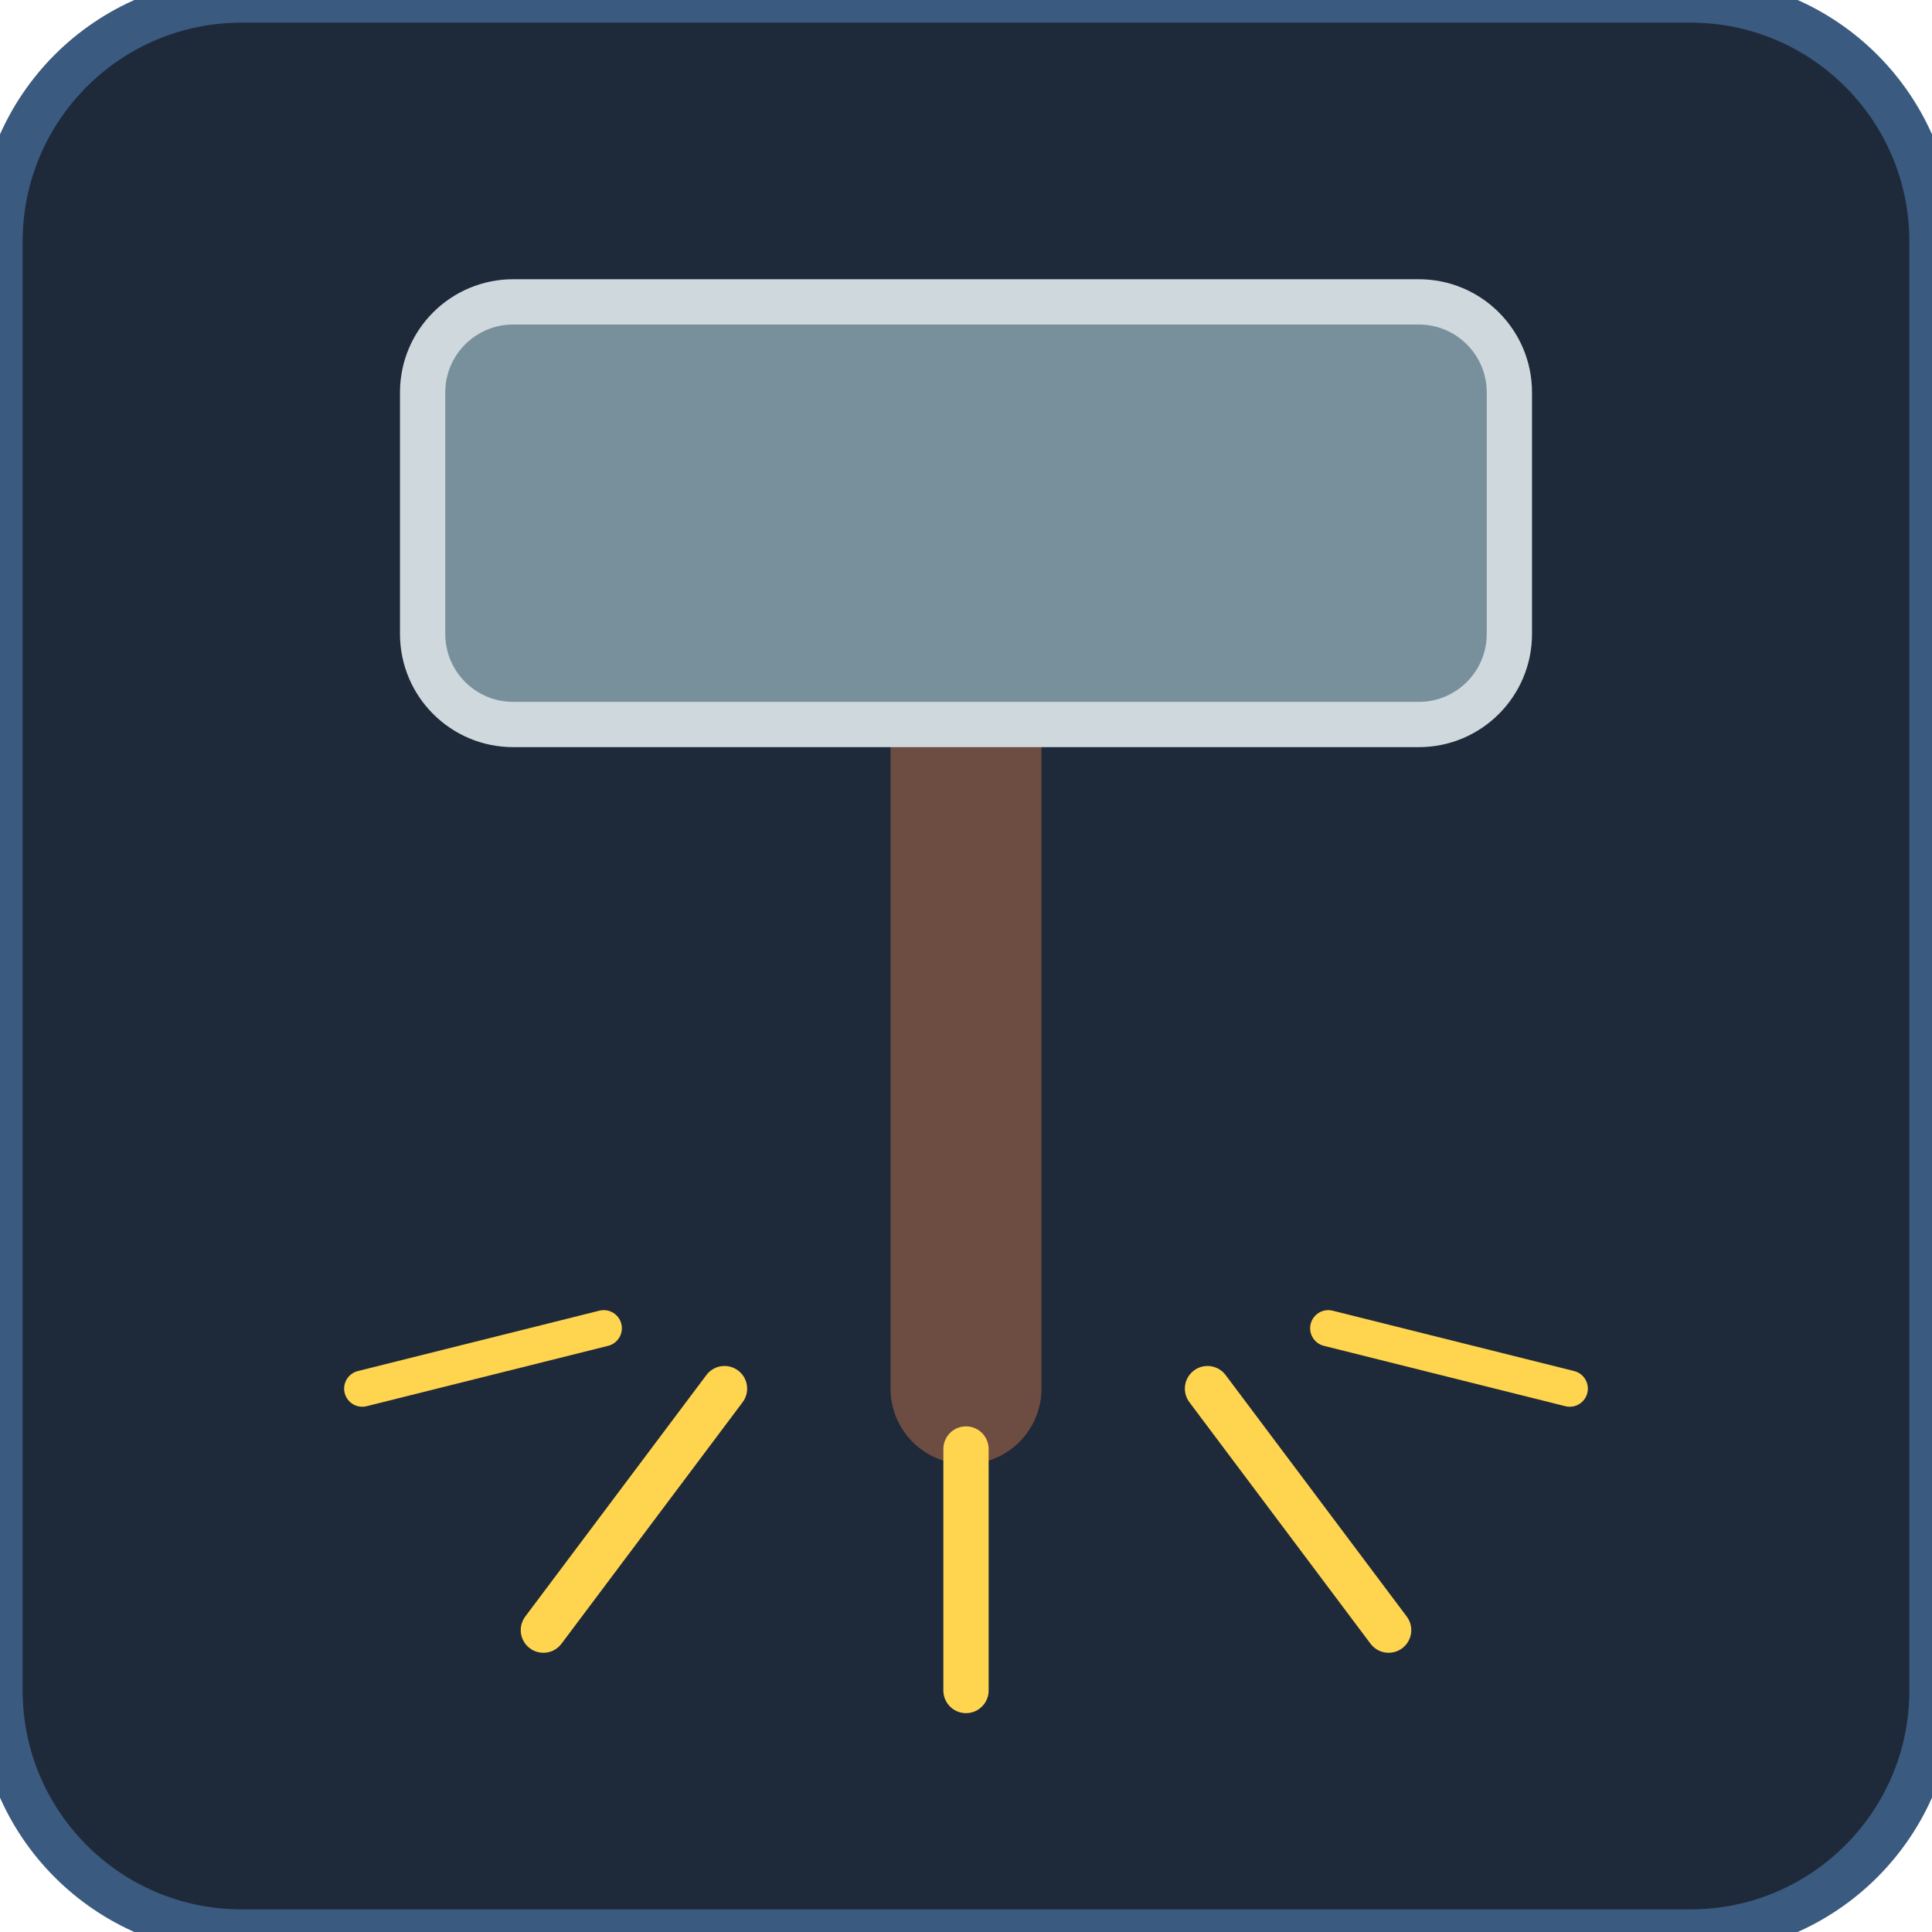
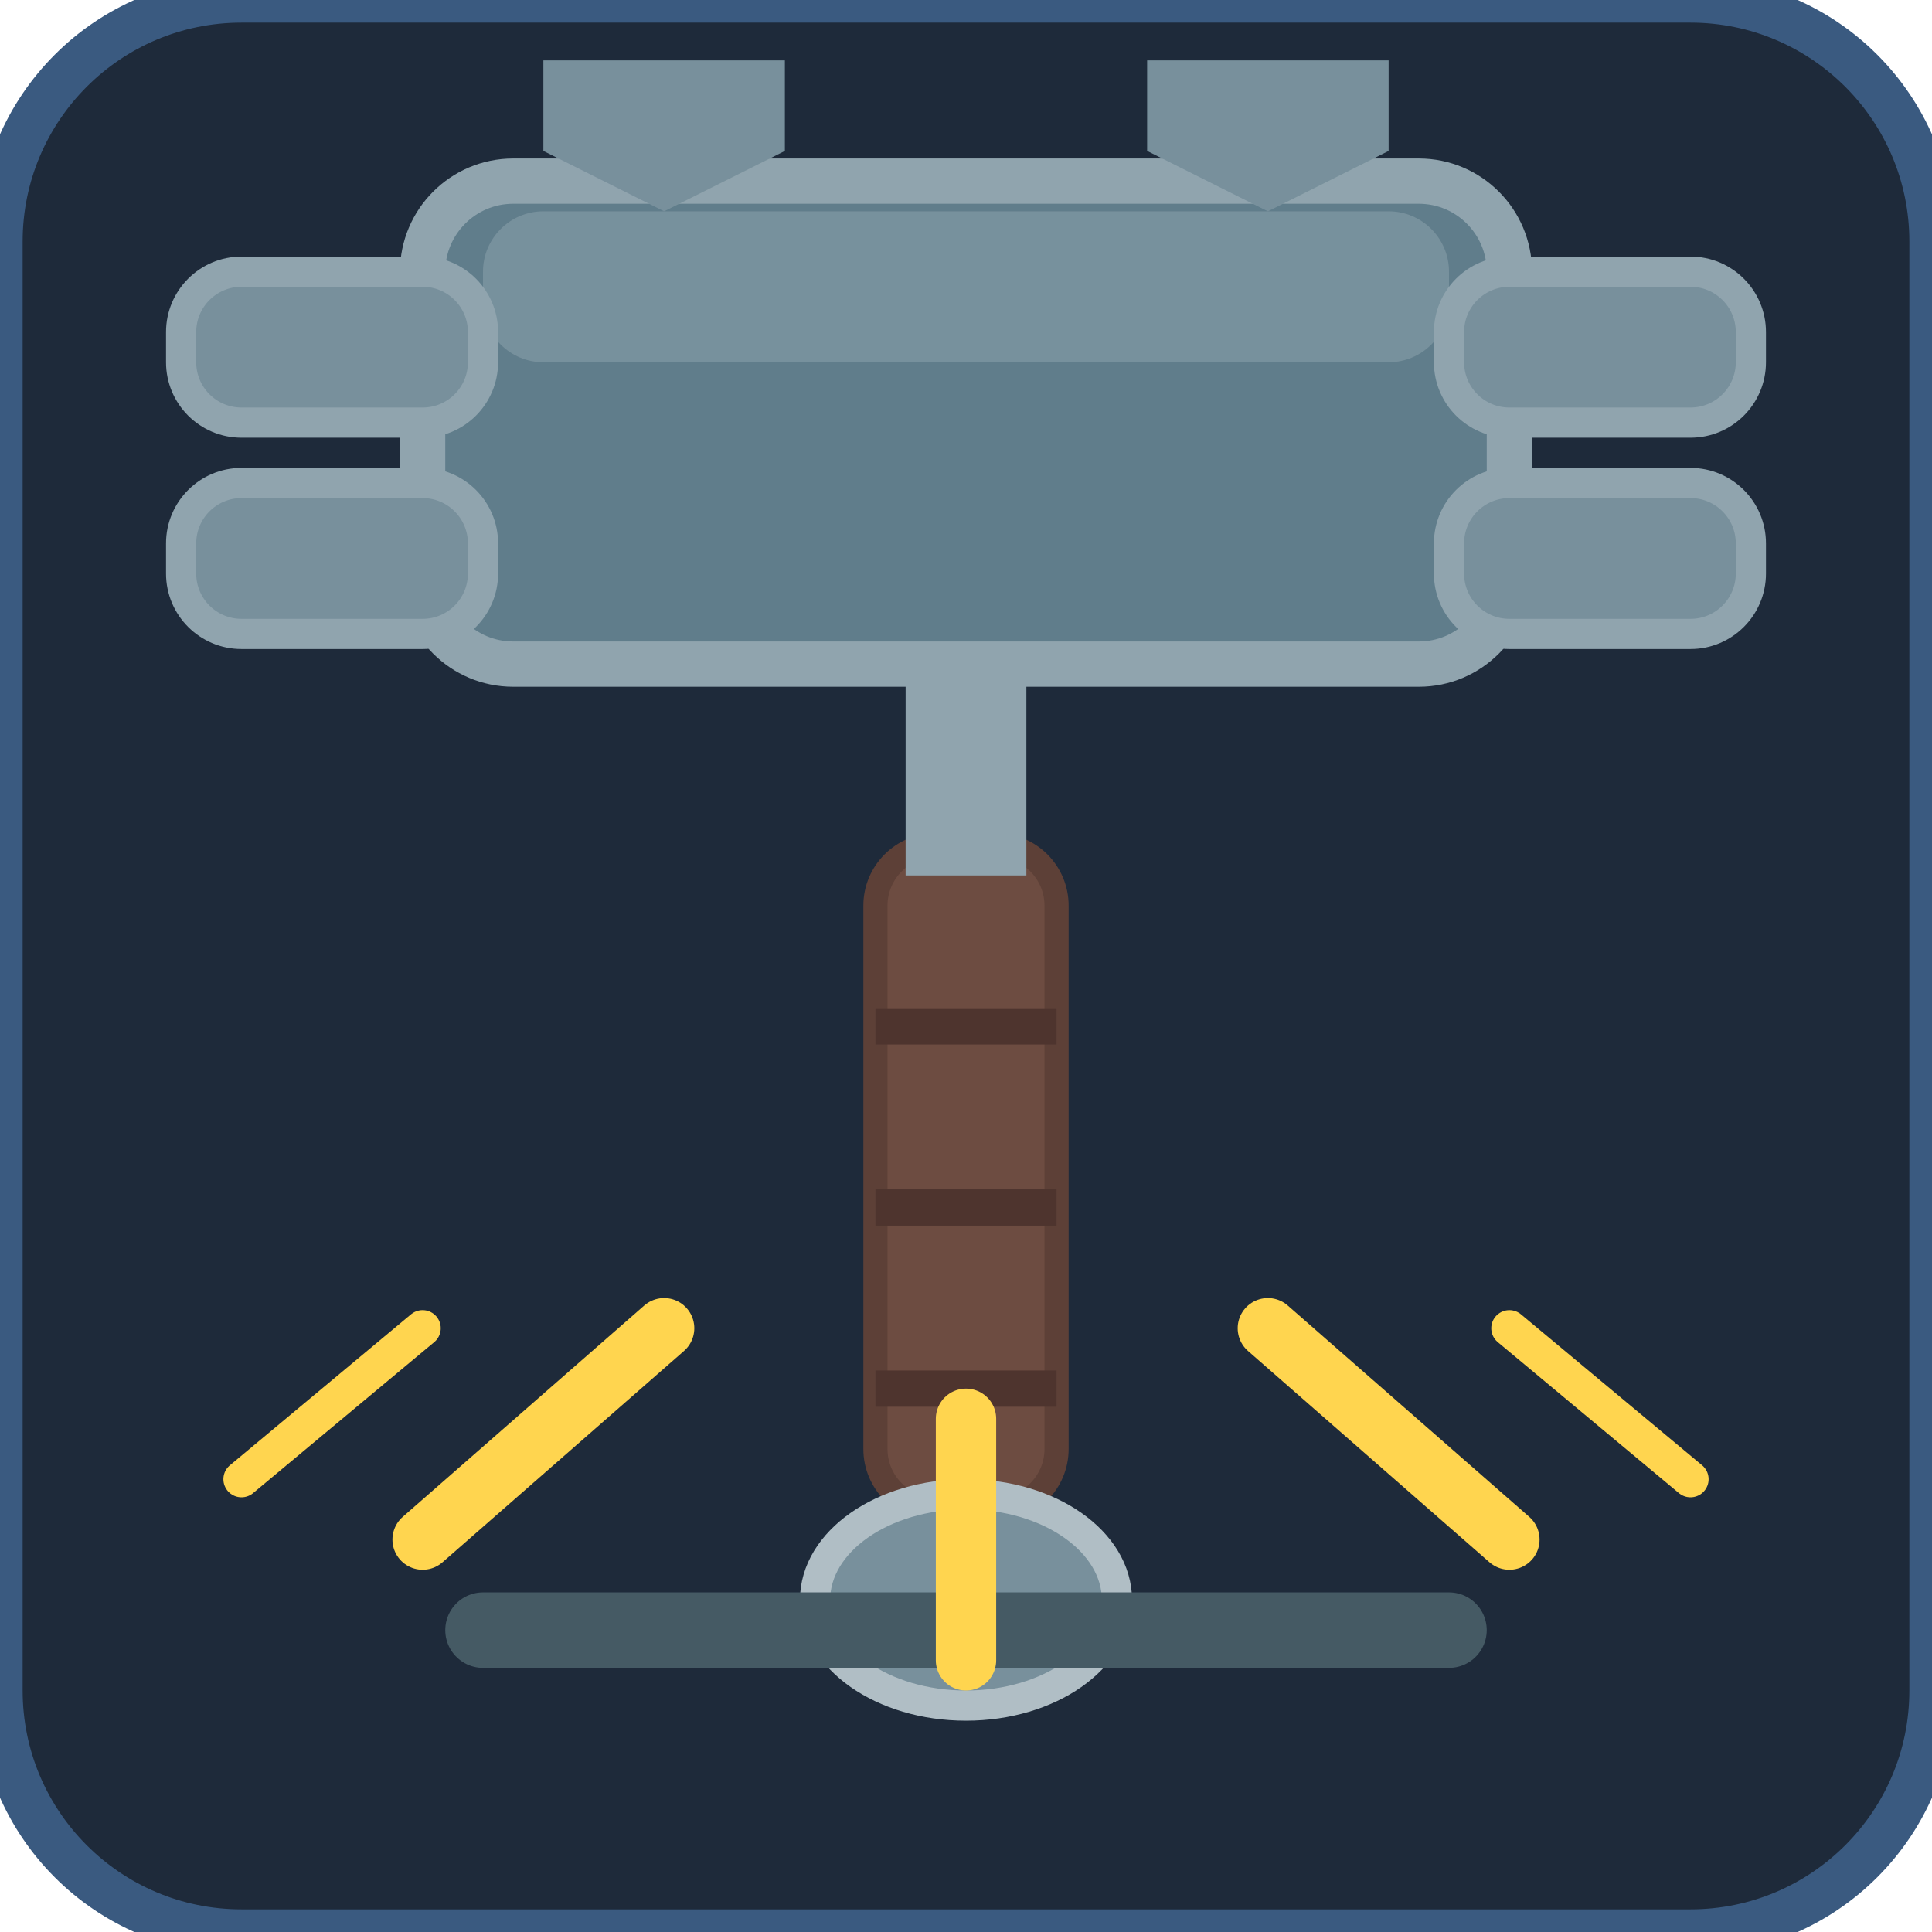
<svg xmlns="http://www.w3.org/2000/svg" viewBox="0 0 64 64">
  <rect x="0" y="0" width="64" height="64" rx="8" fill="#1e2a3a" stroke="#3a5a80" stroke-width="1.5" />
-   <line x1="32" y1="46" x2="32" y2="22" stroke="#6d4c41" stroke-width="5" stroke-linecap="round" />
-   <rect x="14" y="10" width="36" height="14" rx="3" fill="#78909c" stroke="#cfd8dc" stroke-width="1.5" />
-   <line x1="18" y1="54" x2="24" y2="46" stroke="#ffd54f" stroke-width="1.5" stroke-linecap="round" />
-   <line x1="32" y1="56" x2="32" y2="48" stroke="#ffd54f" stroke-width="1.5" stroke-linecap="round" />
-   <line x1="46" y1="54" x2="40" y2="46" stroke="#ffd54f" stroke-width="1.5" stroke-linecap="round" />
-   <line x1="12" y1="46" x2="20" y2="44" stroke="#ffd54f" stroke-width="1.2" stroke-linecap="round" />
-   <line x1="52" y1="46" x2="44" y2="44" stroke="#ffd54f" stroke-width="1.2" stroke-linecap="round" />
+   <rect x="29" y="28" width="6" height="22" rx="2" fill="#6d4c41" stroke="#5d4037" stroke-width="0.8" />
+   <line x1="29" y1="34" x2="35" y2="34" stroke="#4e342e" stroke-width="1.2" />
+   <line x1="29" y1="40" x2="35" y2="40" stroke="#4e342e" stroke-width="1.2" />
+   <line x1="29" y1="46" x2="35" y2="46" stroke="#4e342e" stroke-width="1.2" />
+   <ellipse cx="32" cy="53" rx="5" ry="3.5" fill="#78909c" stroke="#b0bec5" stroke-width="1" />
+   <rect x="30" y="20" width="4" height="9" fill="#90a4ae" />
+   <rect x="14" y="6" width="36" height="16" rx="3" fill="#607d8b" stroke="#90a4ae" stroke-width="1.5" />
+   <rect x="16" y="7" width="32" height="5" rx="2" fill="#b0bec5" opacity="0.3" />
+   <rect x="6" y="9" width="10" height="5" rx="2" fill="#78909c" stroke="#90a4ae" stroke-width="1" />
+   <rect x="6" y="16" width="10" height="5" rx="2" fill="#78909c" stroke="#90a4ae" stroke-width="1" />
+   <rect x="48" y="9" width="10" height="5" rx="2" fill="#78909c" stroke="#90a4ae" stroke-width="1" />
+   <rect x="48" y="16" width="10" height="5" rx="2" fill="#78909c" stroke="#90a4ae" stroke-width="1" />
+   <polygon points="22,7 18,5 18,2 26,2 26,5" fill="#78909c" />
+   <polygon points="42,7 46,5 46,2 38,2 38,5" fill="#78909c" />
+   <line x1="16" y1="54" x2="48" y2="54" stroke="#455a64" stroke-width="2.5" stroke-linecap="round" />
+   <line x1="14" y1="51" x2="22" y2="44" stroke="#ffd54f" stroke-width="2" stroke-linecap="round" />
+   <line x1="32" y1="55" x2="32" y2="47" stroke="#ffd54f" stroke-width="2" stroke-linecap="round" />
+   <line x1="50" y1="51" x2="42" y2="44" stroke="#ffd54f" stroke-width="2" stroke-linecap="round" />
+   <line x1="8" y1="49" x2="14" y2="44" stroke="#ffd54f" stroke-width="1.2" stroke-linecap="round" />
+   <line x1="56" y1="49" x2="50" y2="44" stroke="#ffd54f" stroke-width="1.2" stroke-linecap="round" />
</svg>
